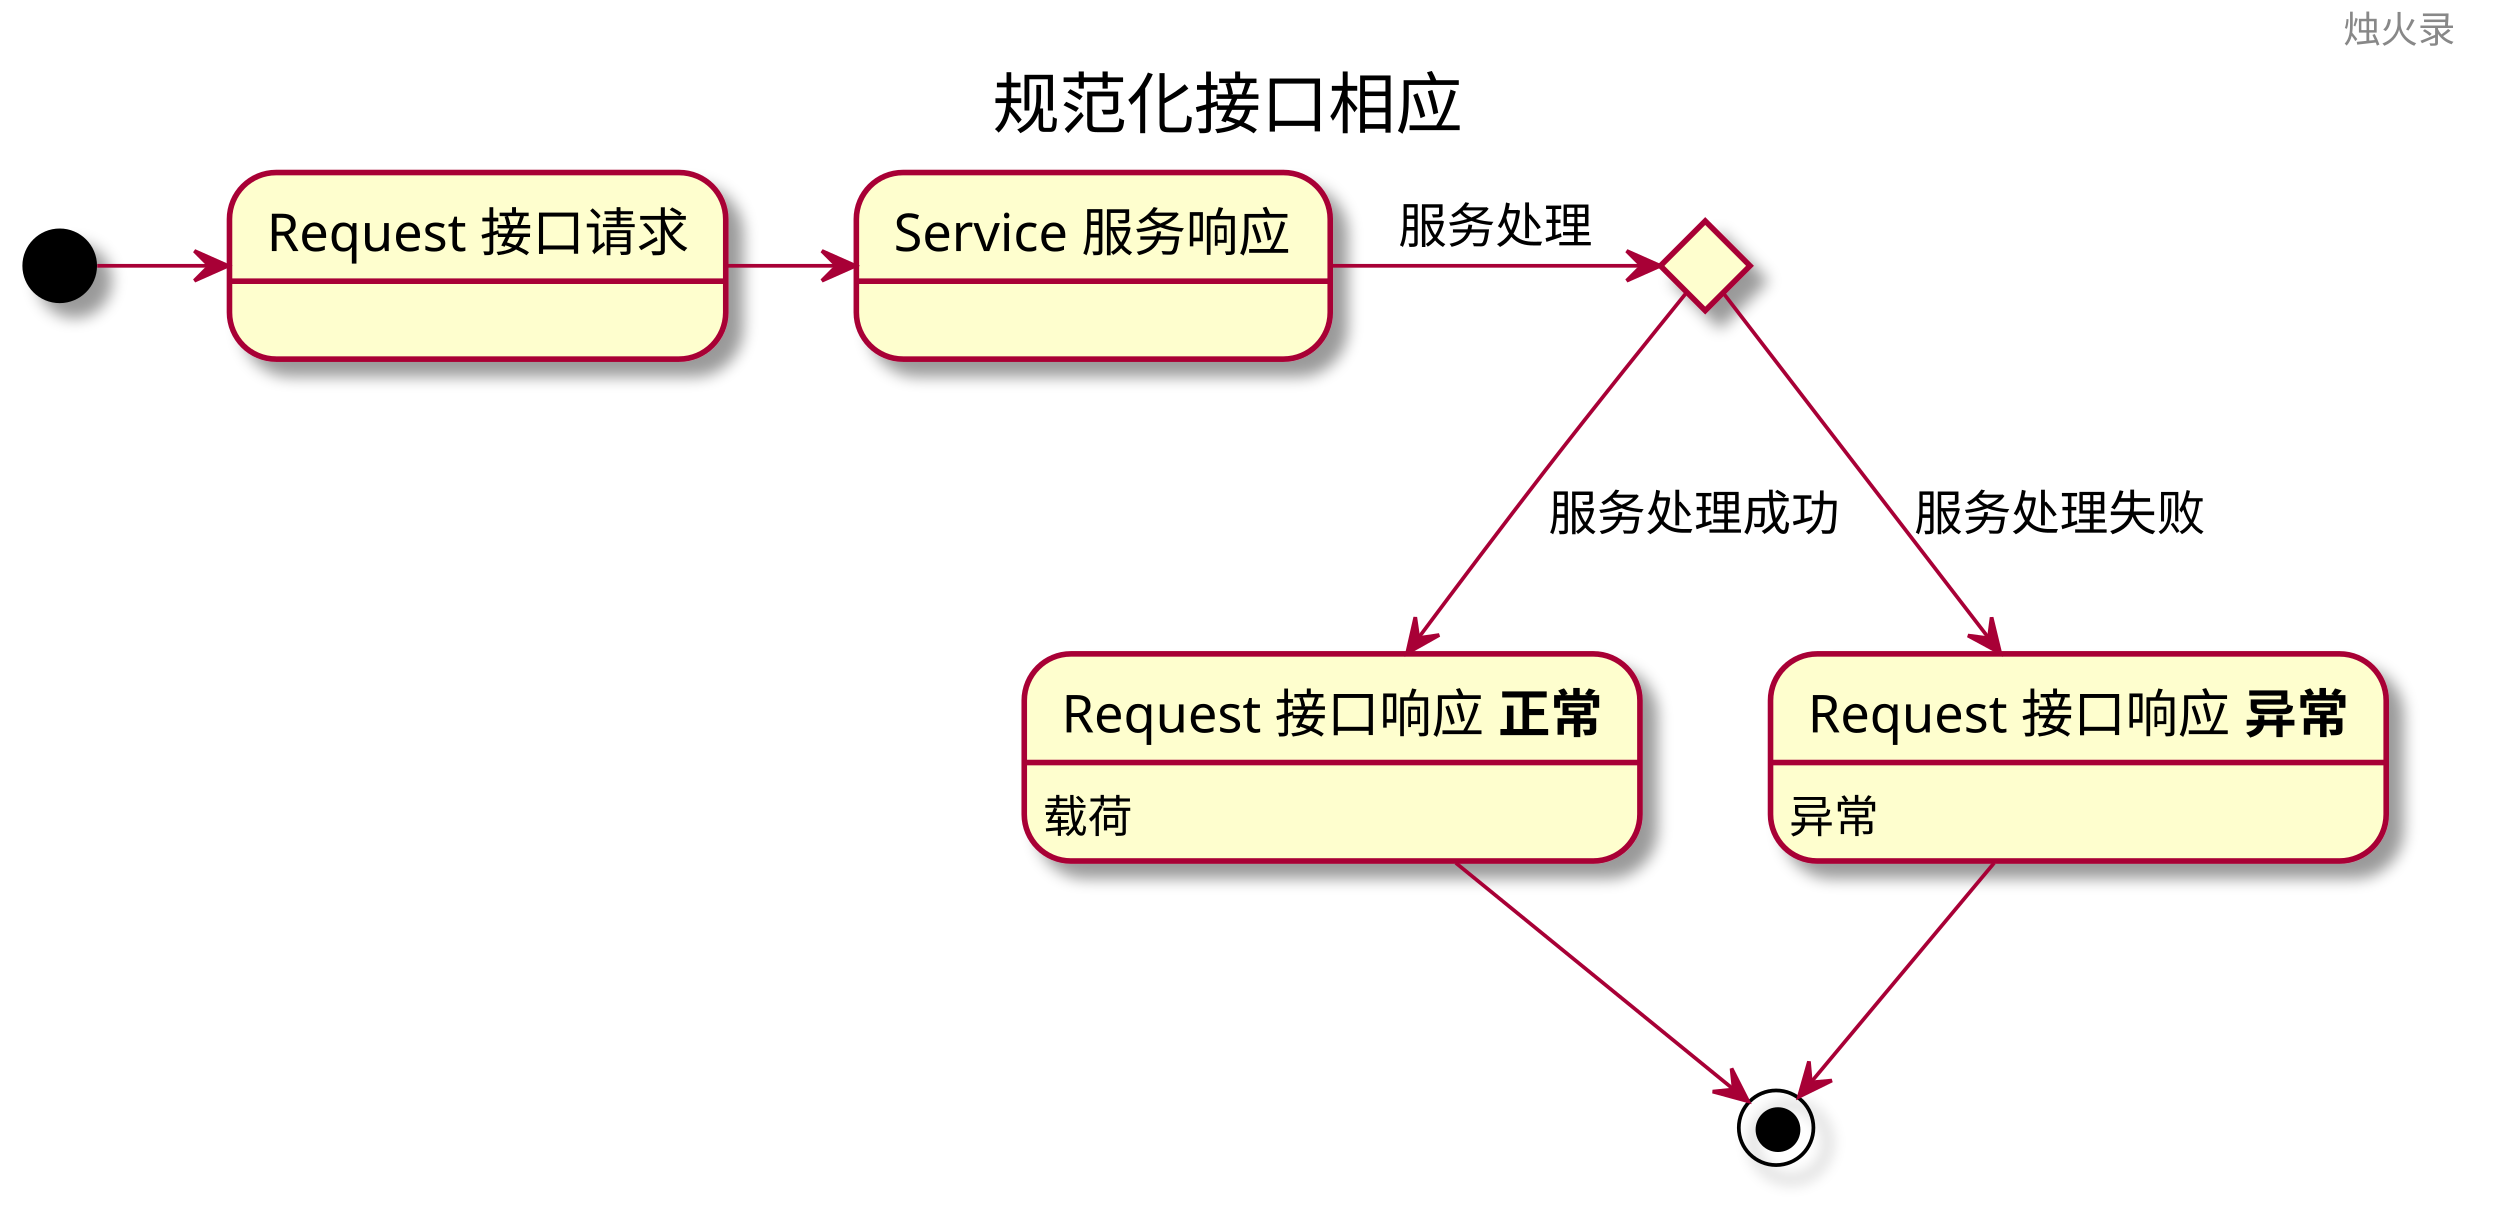
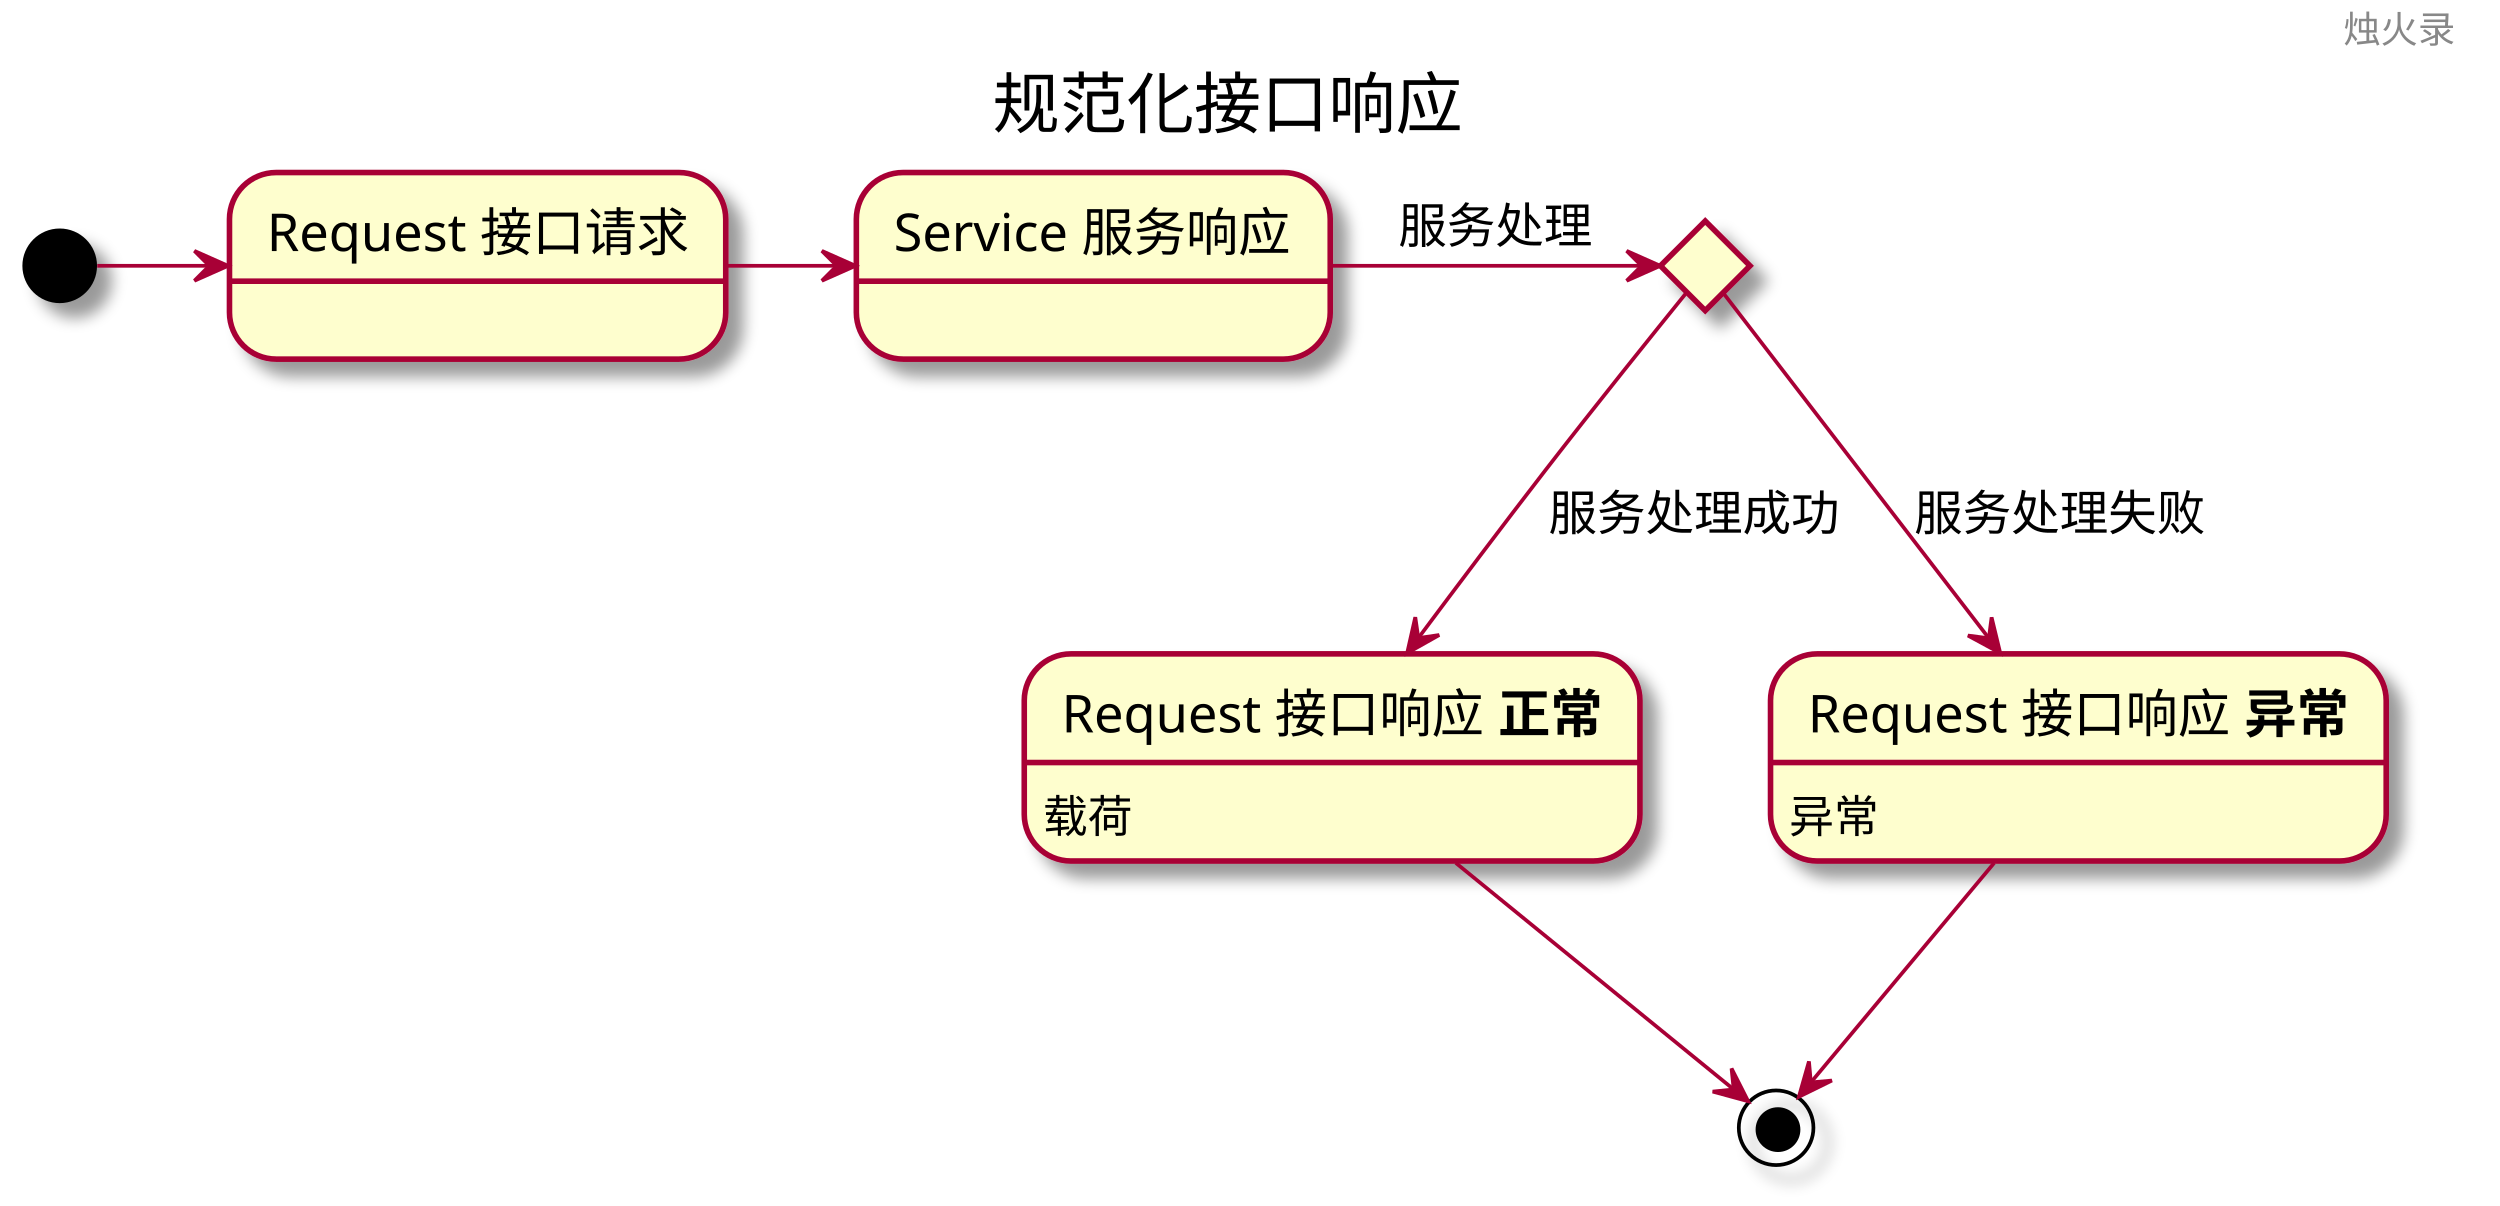
<svg xmlns="http://www.w3.org/2000/svg" contentScriptType="application/ecmascript" contentStyleType="text/css" height="323px" preserveAspectRatio="none" style="width:670px;height:323px;" version="1.1" viewBox="0 0 670 323" width="670px" zoomAndPan="magnify">
  <defs>
    <filter height="300%" id="faiykjkul7y2l" width="300%" x="-1" y="-1">
      <feGaussianBlur result="blurOut" stdDeviation="2.0" />
      <feColorMatrix in="blurOut" result="blurOut2" type="matrix" values="0 0 0 0 0 0 0 0 0 0 0 0 0 0 0 0 0 0 .4 0" />
      <feOffset dx="4.0" dy="4.0" in="blurOut2" result="blurOut3" />
      <feBlend in="SourceGraphic" in2="blurOut3" mode="normal" />
    </filter>
  </defs>
  <g>
    <text fill="#888888" font-family="sans-serif" font-size="10" lengthAdjust="spacingAndGlyphs" textLength="30" x="628" y="11.46">烛火录</text>
-     <text fill="#000000" font-family="sans-serif" font-size="18" lengthAdjust="spacingAndGlyphs" textLength="126" x="266" y="34.285">规范化接口相应</text>
+     <text fill="#000000" font-family="sans-serif" font-size="18" lengthAdjust="spacingAndGlyphs" textLength="126" x="266" y="34.285">规范化接口响应</text>
    <rect fill="#FEFECE" filter="url(#faiykjkul7y2l)" height="50" rx="12.5" ry="12.5" style="stroke: #A80036; stroke-width: 1.5;" width="133" x="61.5" y="46.24" />
    <line style="stroke: #A80036; stroke-width: 1.5;" x1="61.5" x2="194.5" y1="75.36" y2="75.36" />
    <text fill="#000000" font-family="sans-serif" font-size="14" lengthAdjust="spacingAndGlyphs" textLength="113" x="71.5" y="67.284">Request 接口请求</text>
    <rect fill="#FEFECE" filter="url(#faiykjkul7y2l)" height="50" rx="12.5" ry="12.5" style="stroke: #A80036; stroke-width: 1.5;" width="127" x="229.5" y="46.24" />
    <line style="stroke: #A80036; stroke-width: 1.5;" x1="229.5" x2="356.5" y1="75.36" y2="75.36" />
    <text fill="#000000" font-family="sans-serif" font-size="14" lengthAdjust="spacingAndGlyphs" textLength="107" x="239.5" y="67.284">Service 服务响应</text>
    <polygon fill="#FEFECE" filter="url(#faiykjkul7y2l)" points="457,59.24,469,71.24,457,83.24,445,71.24,457,59.24" style="stroke: #A80036; stroke-width: 1.5;" />
    <rect fill="#FEFECE" filter="url(#faiykjkul7y2l)" height="55.509" rx="12.5" ry="12.5" style="stroke: #A80036; stroke-width: 1.5;" width="165" x="274.5" y="175.24" />
    <line style="stroke: #A80036; stroke-width: 1.5;" x1="274.5" x2="439.5" y1="204.36" y2="204.36" />
    <text fill="#000000" font-family="sans-serif" font-size="14" lengthAdjust="spacingAndGlyphs" textLength="113" x="284.5" y="196.284">Request 接口响应</text>
    <text fill="#000000" font-family="sans-serif" font-size="14" font-weight="bold" lengthAdjust="spacingAndGlyphs" textLength="28" x="401.5" y="196.284">正常</text>
    <text fill="#000000" font-family="sans-serif" font-size="12" lengthAdjust="spacingAndGlyphs" textLength="24" x="279.5" y="223.112">载荷</text>
    <rect fill="#FEFECE" filter="url(#faiykjkul7y2l)" height="55.509" rx="12.5" ry="12.5" style="stroke: #A80036; stroke-width: 1.5;" width="165" x="474.5" y="175.24" />
    <line style="stroke: #A80036; stroke-width: 1.5;" x1="474.5" x2="639.5" y1="204.36" y2="204.36" />
    <text fill="#000000" font-family="sans-serif" font-size="14" lengthAdjust="spacingAndGlyphs" textLength="113" x="484.5" y="196.284">Request 接口响应</text>
    <text fill="#000000" font-family="sans-serif" font-size="14" font-weight="bold" lengthAdjust="spacingAndGlyphs" textLength="28" x="601.5" y="196.284">异常</text>
    <text fill="#000000" font-family="sans-serif" font-size="12" lengthAdjust="spacingAndGlyphs" textLength="24" x="479.5" y="223.112">异常</text>
    <ellipse cx="16" cy="71.24" fill="#000000" filter="url(#faiykjkul7y2l)" rx="10" ry="10" style="stroke: none; stroke-width: 1.0;" />
    <ellipse cx="476" cy="302.24" fill="none" filter="url(#faiykjkul7y2l)" rx="10" ry="10" style="stroke: #000000; stroke-width: 1.0;" />
    <ellipse cx="476.5" cy="302.74" fill="#000000" rx="6" ry="6" style="stroke: none; stroke-width: 1.0;" />
    <path d="M26.062,71.24 C36.009,71.24 45.956,71.24 55.902,71.24 " fill="none" id="*start-&gt;Request" style="stroke: #A80036; stroke-width: 1.0;" />
    <polygon fill="#A80036" points="61.103,71.24,52.103,67.24,56.103,71.24,52.103,75.24,61.103,71.24" style="stroke: #A80036; stroke-width: 1.0;" />
    <path d="M194.709,71.24 C204.518,71.24 214.326,71.24 224.135,71.24 " fill="none" id="Request-&gt;Service" style="stroke: #A80036; stroke-width: 1.0;" />
    <polygon fill="#A80036" points="229.264,71.24,220.264,67.24,224.264,71.24,220.264,75.24,229.264,71.24" style="stroke: #A80036; stroke-width: 1.0;" />
    <path d="M356.876,71.24 C386.8,71.24 420.114,71.24 439.776,71.24 " fill="none" id="Service-&gt;c" style="stroke: #A80036; stroke-width: 1.0;" />
    <polygon fill="#A80036" points="444.945,71.24,435.945,67.24,439.945,71.24,435.945,75.24,444.945,71.24" style="stroke: #A80036; stroke-width: 1.0;" />
    <text fill="#000000" font-family="sans-serif" font-size="13" lengthAdjust="spacingAndGlyphs" textLength="52" x="374.75" y="65.138">服务处理</text>
    <path d="M451.909,78.511 C443.799,88.529 427.485,108.793 414,126.24 C402.757,140.786 390.498,157.074 380.24,170.829 " fill="none" id="c-&gt;Response" style="stroke: #A80036; stroke-width: 1.0;" />
    <polygon fill="#A80036" points="377.124,175.012,385.709,170.186,380.112,171.003,379.294,165.405,377.124,175.012" style="stroke: #A80036; stroke-width: 1.0;" />
    <text fill="#000000" font-family="sans-serif" font-size="13" lengthAdjust="spacingAndGlyphs" textLength="78" x="415" y="142.138">服务处理成功</text>
    <path d="M461.823,78.51 C474.443,94.916 509.108,139.98 532.924,170.941 " fill="none" id="c-&gt;Exception" style="stroke: #A80036; stroke-width: 1.0;" />
    <polygon fill="#A80036" points="536.063,175.022,533.746,165.45,533.014,171.059,527.405,170.328,536.063,175.022" style="stroke: #A80036; stroke-width: 1.0;" />
    <text fill="#000000" font-family="sans-serif" font-size="13" lengthAdjust="spacingAndGlyphs" textLength="78" x="513" y="142.138">服务处理失败</text>
    <path d="M390.148,231.26 C415.001,251.518 447.539,278.041 464.534,291.894 " fill="none" id="Response-&gt;*end" style="stroke: #A80036; stroke-width: 1.0;" />
    <polygon fill="#A80036" points="468.505,295.131,464.055,286.345,464.629,291.972,459.002,292.546,468.505,295.131" style="stroke: #A80036; stroke-width: 1.0;" />
    <path d="M534.437,231.26 C518.316,250.565 497.445,275.56 485.506,289.857 " fill="none" id="Exception-&gt;*end" style="stroke: #A80036; stroke-width: 1.0;" />
    <polygon fill="#A80036" points="482.103,293.932,490.942,289.587,485.308,290.094,484.801,284.46,482.103,293.932" style="stroke: #A80036; stroke-width: 1.0;" />
  </g>
</svg>
